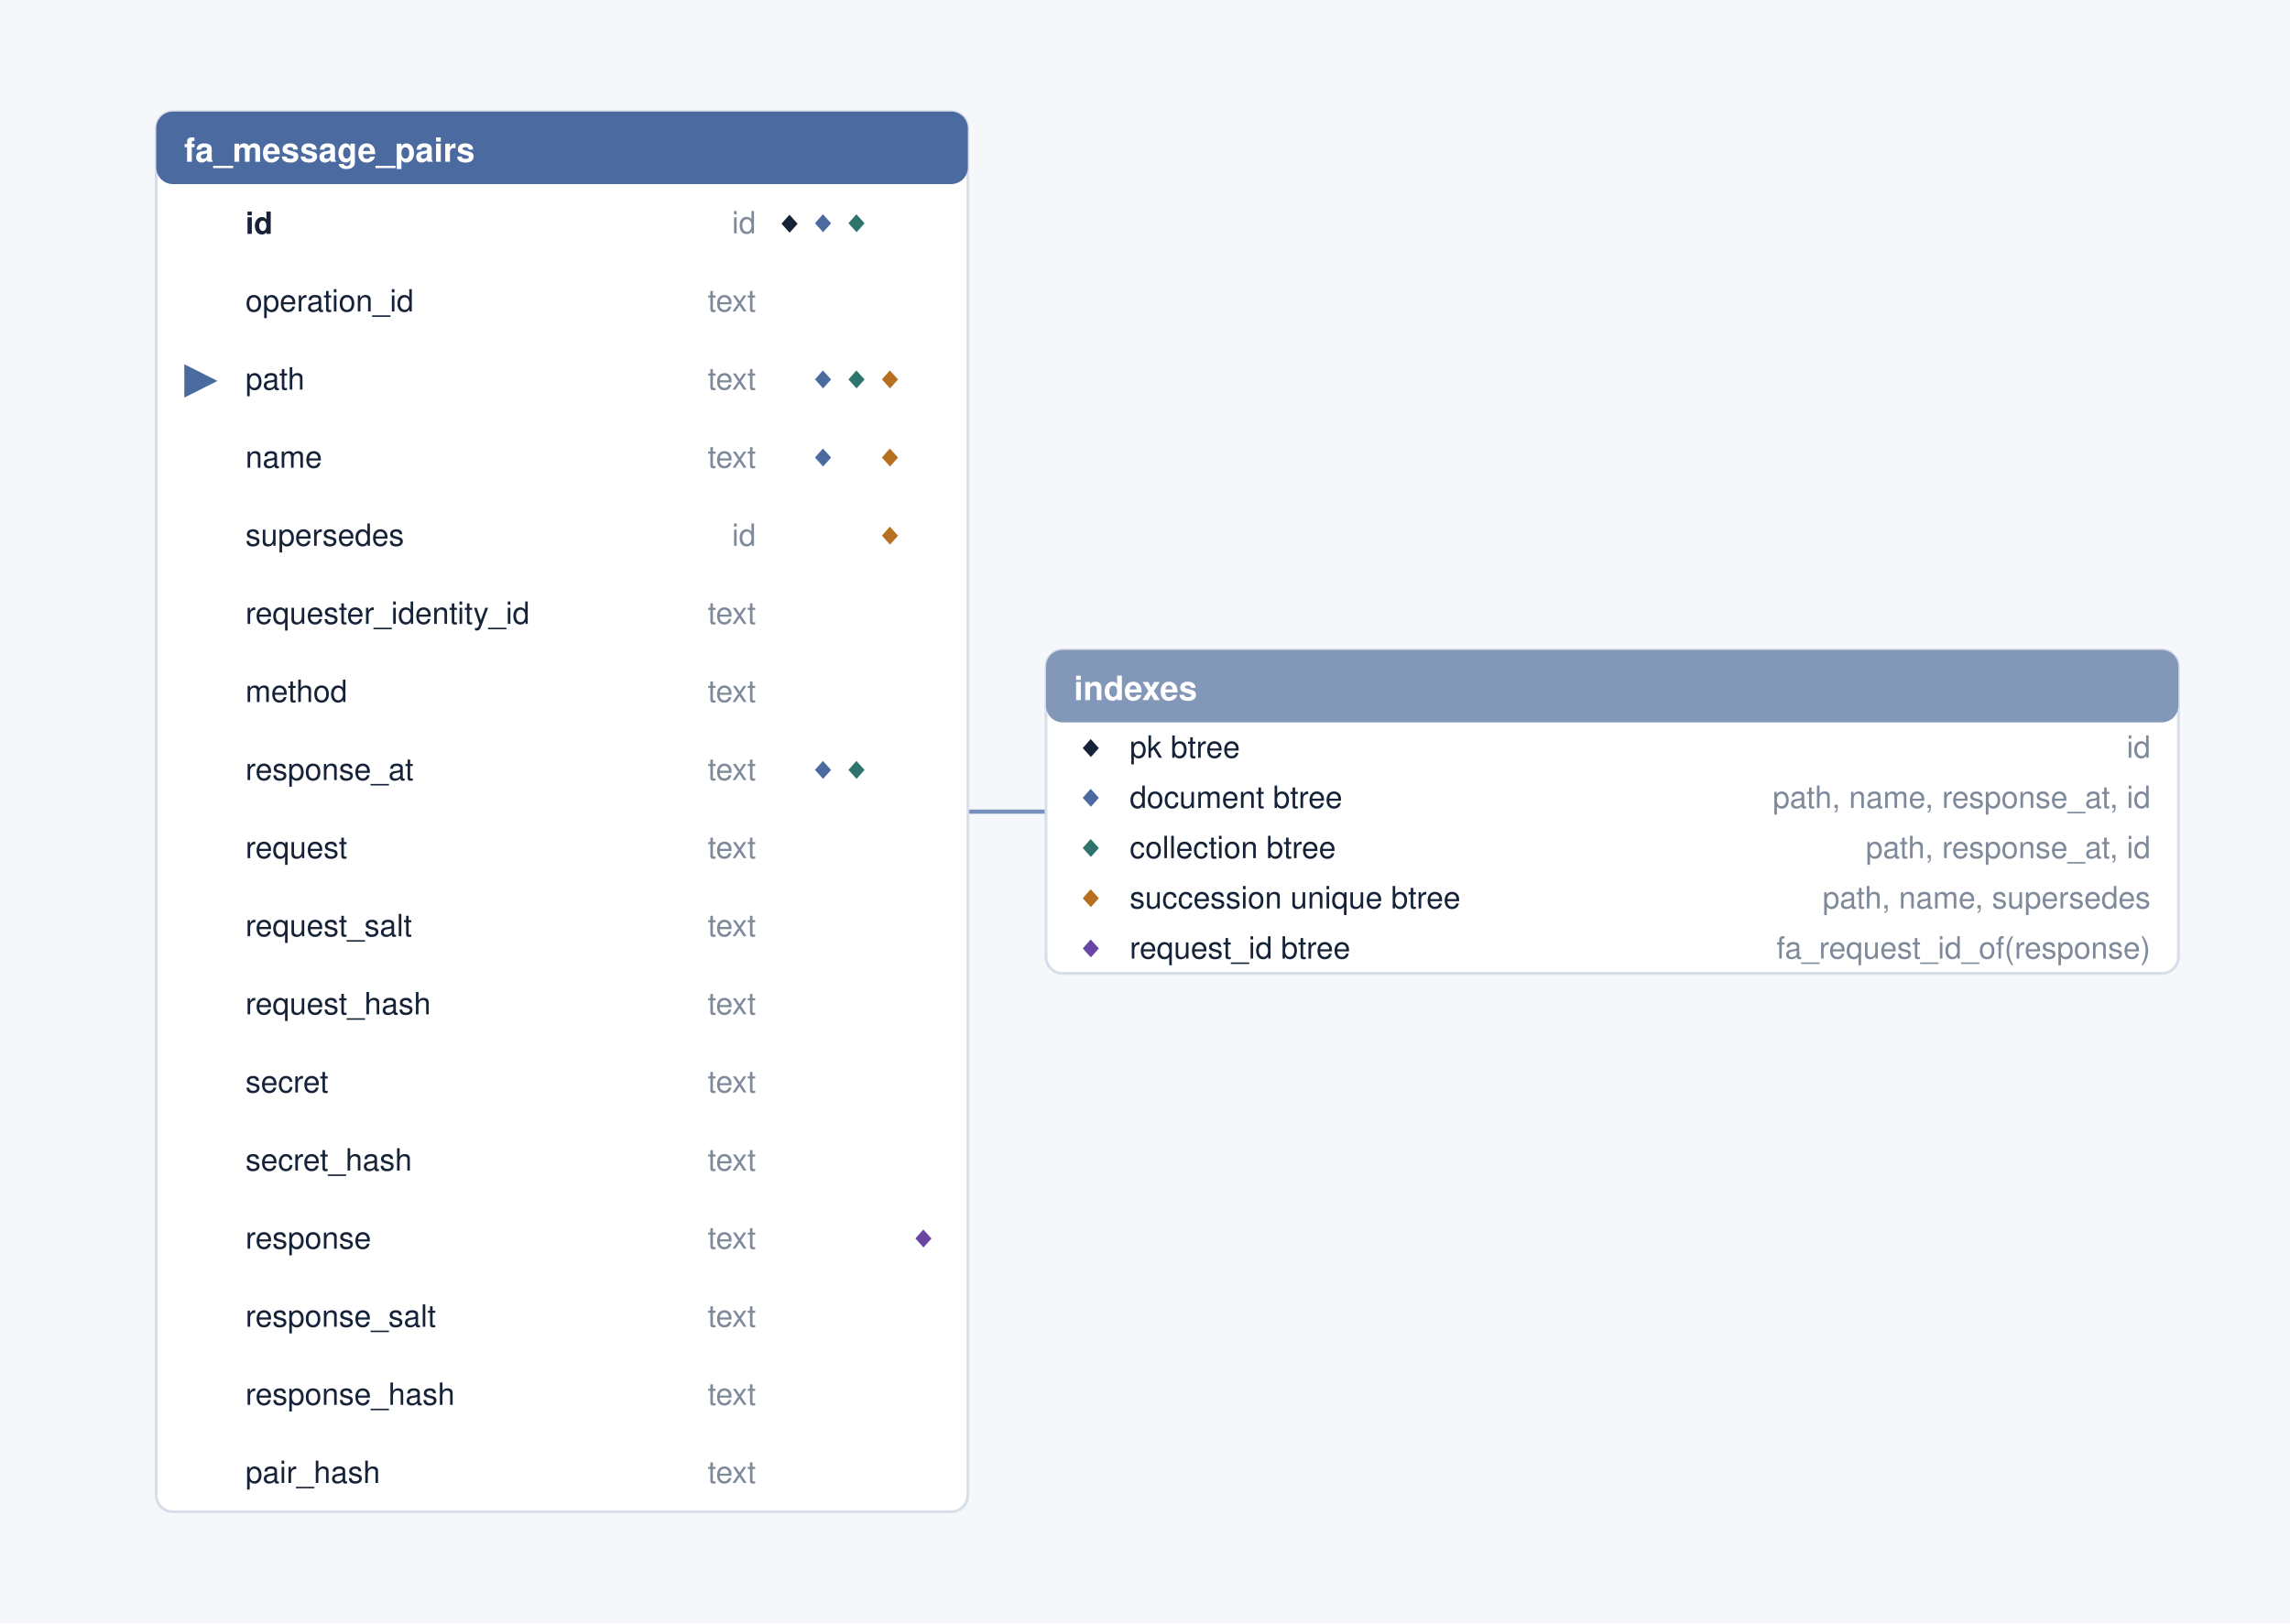
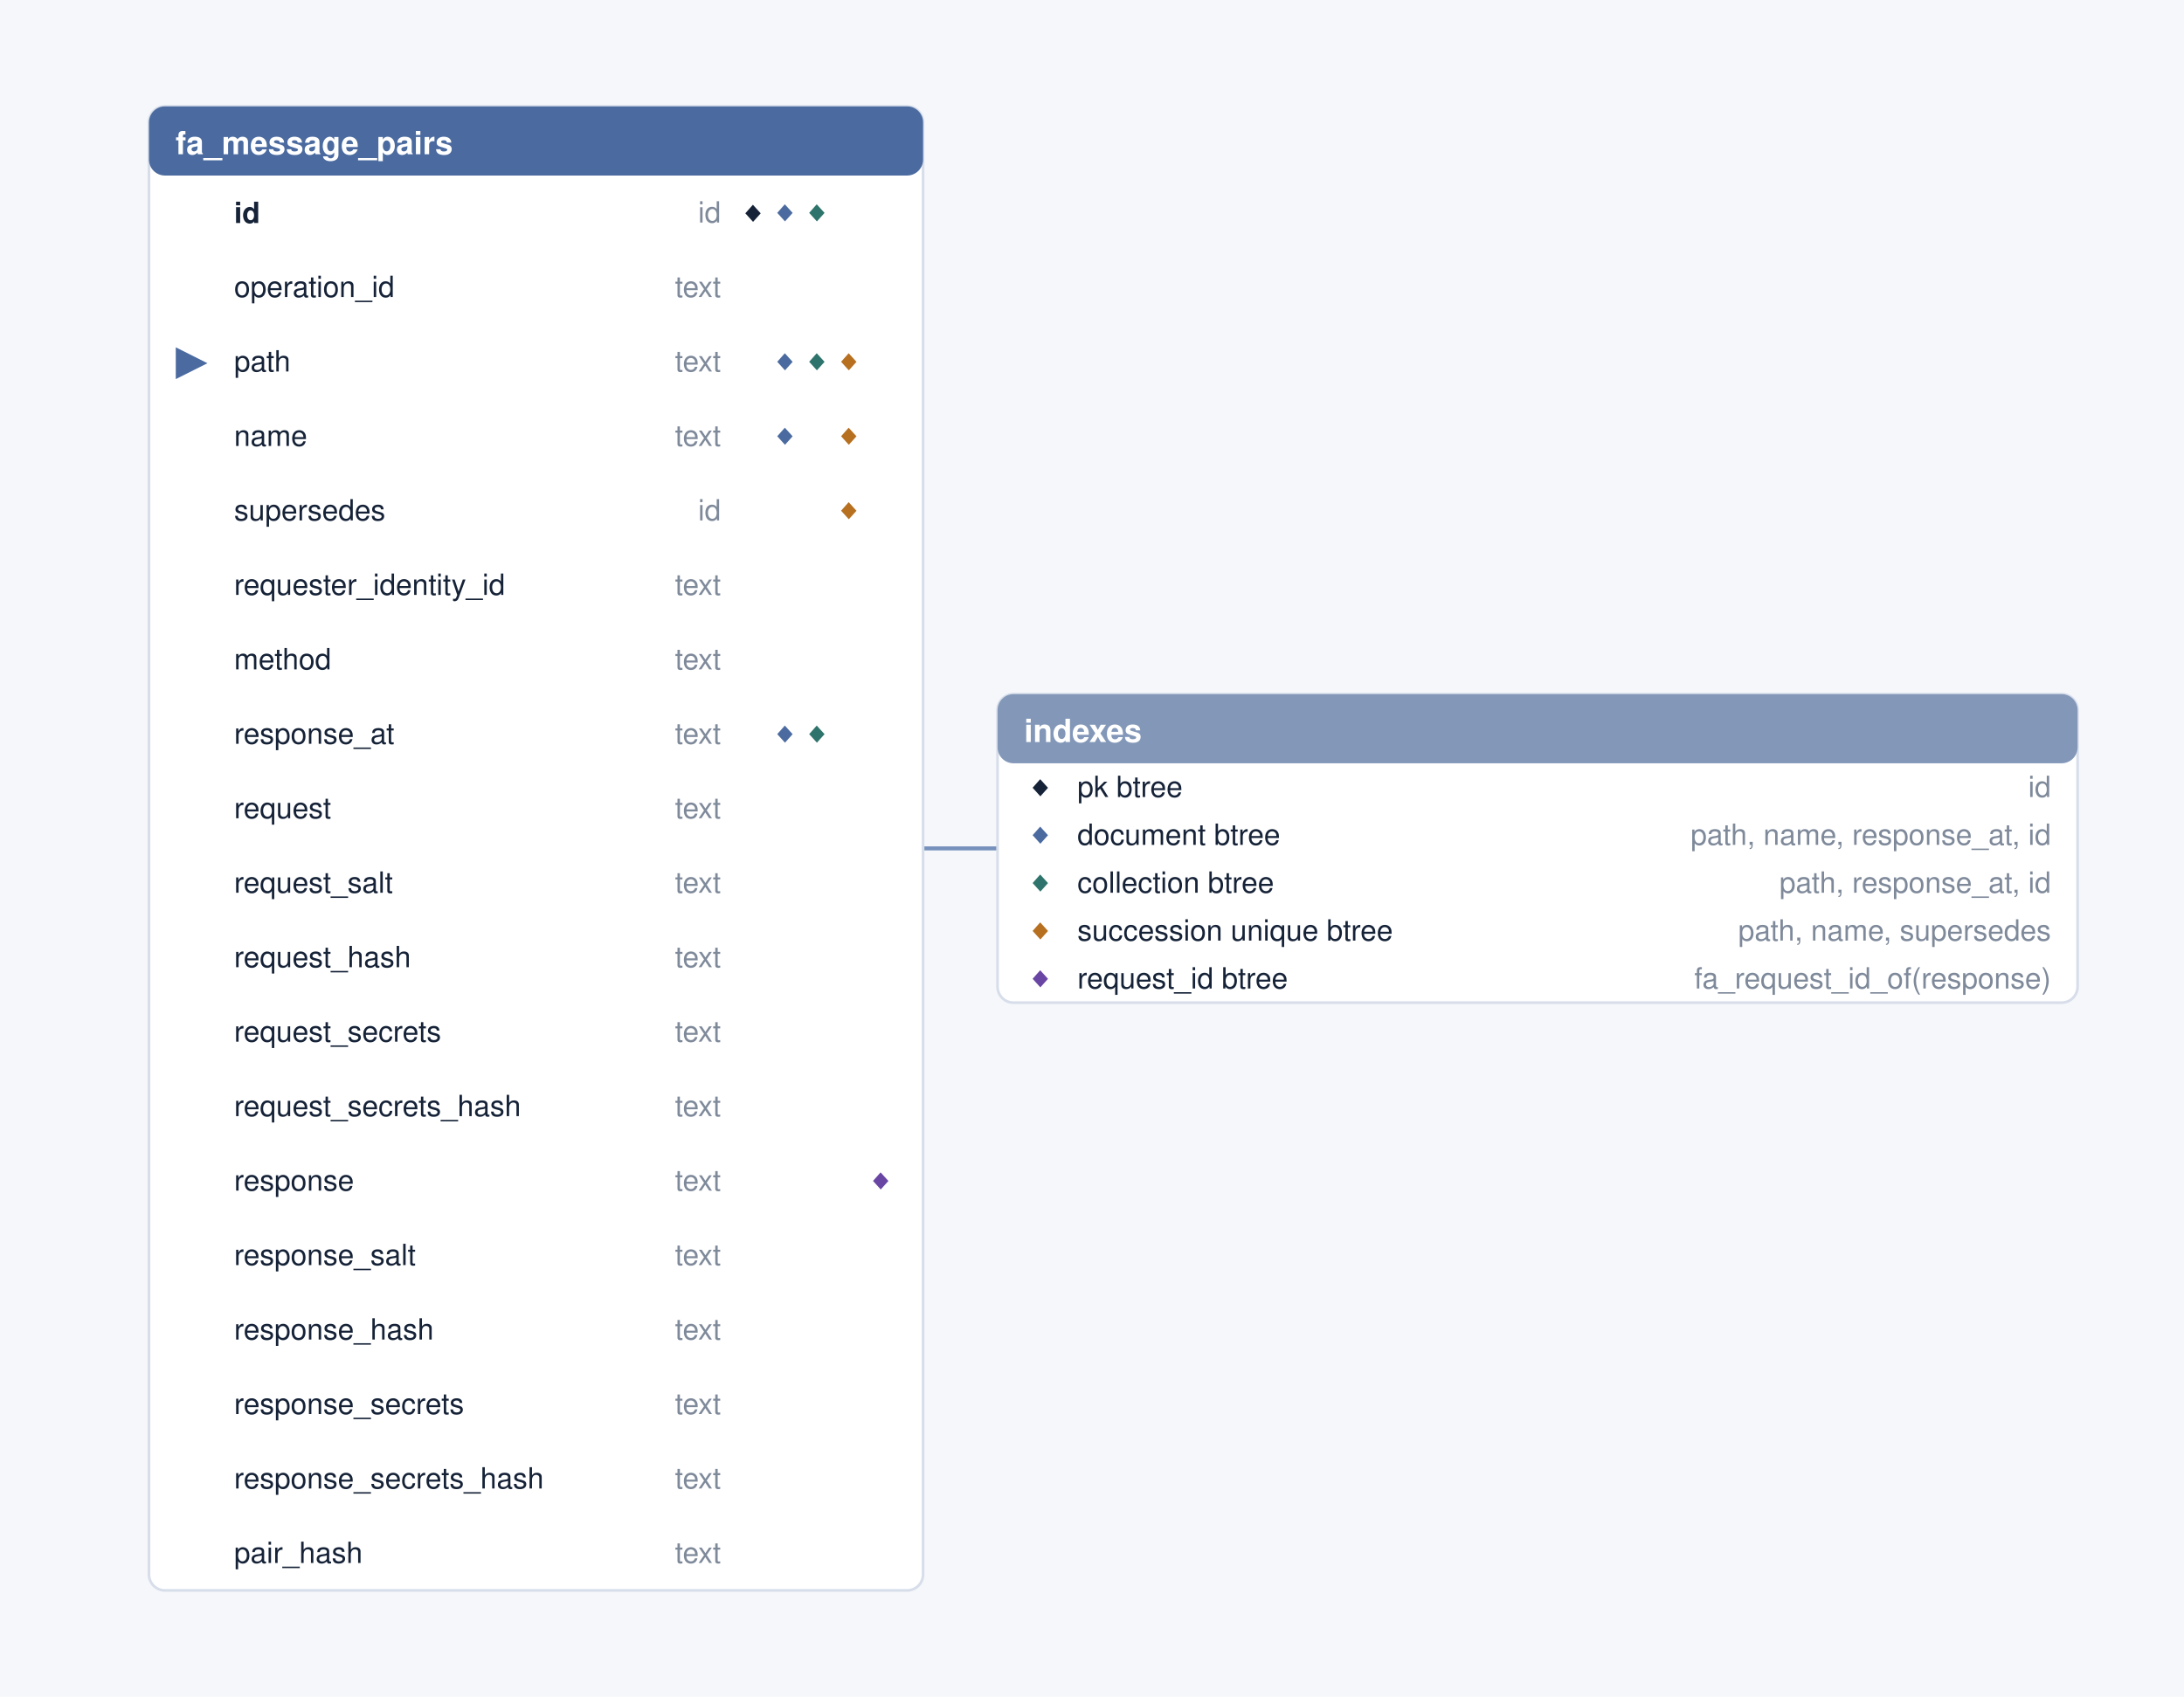
- <svg xmlns="http://www.w3.org/2000/svg" viewBox="0 0 821 582" width="821" height="582">
+ <svg xmlns="http://www.w3.org/2000/svg" viewBox="0 0 821 638" width="821" height="638">
  <defs>
    <marker id="fk-arrow" markerWidth="8" markerHeight="8" refX="8" refY="4" orient="auto">
      <path d="M 0 0 L 8 4 L 0 8 z" fill="hsl(217 34% 60%)" />
    </marker>
    <style>
      text { font-family: ui-sans-serif, system-ui,
        'Segoe UI', Helvetica, Arial, sans-serif; }
      .box { fill: hsl(0 0% 100%);
        stroke: hsl(217 30% 88%); stroke-width: 1; }
      .head { fill: hsl(217 36% 46%); }
      .thead { fill: hsl(0 0% 100%); font-size: 12px;
        font-weight: 700; }
      .col, .pk, .fk, .type { font-size: 11px;
        dominant-baseline: middle; }
      .col { fill: hsl(217 45% 15%); }
      .pk { fill: hsl(217 45% 15%); font-weight: 700; }
      .fk { fill: hsl(217 38% 38%);
        font-style: italic; }
      .type { fill: hsl(217 12% 55%);
        text-anchor: end; }
      .edge { fill: none; stroke: hsl(217 34% 60%);
        stroke-width: 1.5; }
      .secondary-index { font-size: 24px; font-weight: 700;
        fill: hsl(217 36% 46%);
        dominant-baseline: middle; }
      .diamond, .sname, .skeys {
        dominant-baseline: middle; }
      .diamond { font-size: 11px; text-anchor: middle; }
      .diamond-pk { font-weight: 700; }
      .sbox { fill: hsl(0 0% 100%);
        stroke: hsl(217 30% 88%); stroke-width: 1; }
      .shead { fill: hsl(217 28% 62%); }
      .sthead { fill: hsl(0 0% 100%); font-size: 12px;
        font-weight: 700; }
      .sname { fill: hsl(217 45% 15%); font-size: 11px; }
      .skeys { fill: hsl(217 12% 55%); font-size: 11px;
        text-anchor: end; }
      .slink { fill: none; stroke: hsl(217 34% 60%);
        stroke-width: 1.5; }
    </style>
  </defs>
-   <rect x="0" y="0" width="821" height="582" fill="hsl(217 30% 97%)" />
-   <path class="slink" d="M 347 291 H 375" />
+   <rect x="0" y="0" width="821" height="638" fill="hsl(217 30% 97%)" />
+   <path class="slink" d="M 347 319 H 375" />
  <g class="table">
-     <rect class="box" x="56" y="40" width="291" height="502" rx="6" />
+     <rect class="box" x="56" y="40" width="291" height="558" rx="6" />
    <rect class="head" x="56" y="40" width="291" height="26" rx="6" />
    <text class="thead" x="66" y="58">fa_message_pairs</text>
    <text class="pk" x="88" y="80">id</text>
    <text class="type" x="271" y="80">id</text>
    <text class="diamond diamond-pk" x="283" y="80" fill="hsl(217 45% 15%)">◆</text>
    <text class="diamond" x="295" y="80" fill="hsl(217 36% 46%)">◆</text>
    <text class="diamond" x="307" y="80" fill="hsl(173 42% 32%)">◆</text>
    <text class="col" x="88" y="108">operation_id</text>
    <text class="type" x="271" y="108">text</text>
    <text class="secondary-index" x="66" y="136">▸</text>
    <text class="col" x="88" y="136">path</text>
    <text class="type" x="271" y="136">text</text>
    <text class="diamond" x="295" y="136" fill="hsl(217 36% 46%)">◆</text>
    <text class="diamond" x="307" y="136" fill="hsl(173 42% 32%)">◆</text>
    <text class="diamond" x="319" y="136" fill="hsl(32 70% 42%)">◆</text>
    <text class="col" x="88" y="164">name</text>
    <text class="type" x="271" y="164">text</text>
    <text class="diamond" x="295" y="164" fill="hsl(217 36% 46%)">◆</text>
    <text class="diamond" x="319" y="164" fill="hsl(32 70% 42%)">◆</text>
    <text class="col" x="88" y="192">supersedes</text>
    <text class="type" x="271" y="192">id</text>
    <text class="diamond" x="319" y="192" fill="hsl(32 70% 42%)">◆</text>
    <text class="col" x="88" y="220">requester_identity_id</text>
    <text class="type" x="271" y="220">text</text>
    <text class="col" x="88" y="248">method</text>
    <text class="type" x="271" y="248">text</text>
    <text class="col" x="88" y="276">response_at</text>
    <text class="type" x="271" y="276">text</text>
    <text class="diamond" x="295" y="276" fill="hsl(217 36% 46%)">◆</text>
    <text class="diamond" x="307" y="276" fill="hsl(173 42% 32%)">◆</text>
    <text class="col" x="88" y="304">request</text>
    <text class="type" x="271" y="304">text</text>
    <text class="col" x="88" y="332">request_salt</text>
    <text class="type" x="271" y="332">text</text>
    <text class="col" x="88" y="360">request_hash</text>
    <text class="type" x="271" y="360">text</text>
-     <text class="col" x="88" y="388">secret</text>
+     <text class="col" x="88" y="388">request_secrets</text>
    <text class="type" x="271" y="388">text</text>
-     <text class="col" x="88" y="416">secret_hash</text>
+     <text class="col" x="88" y="416">request_secrets_hash</text>
    <text class="type" x="271" y="416">text</text>
    <text class="col" x="88" y="444">response</text>
    <text class="type" x="271" y="444">text</text>
    <text class="diamond" x="331" y="444" fill="hsl(262 40% 46%)">◆</text>
    <text class="col" x="88" y="472">response_salt</text>
    <text class="type" x="271" y="472">text</text>
    <text class="col" x="88" y="500">response_hash</text>
    <text class="type" x="271" y="500">text</text>
-     <text class="col" x="88" y="528">pair_hash</text>
+     <text class="col" x="88" y="528">response_secrets</text>
    <text class="type" x="271" y="528">text</text>
+     <text class="col" x="88" y="556">response_secrets_hash</text>
+     <text class="type" x="271" y="556">text</text>
+     <text class="col" x="88" y="584">pair_hash</text>
+     <text class="type" x="271" y="584">text</text>
  </g>
  <g class="sidecar">
-     <rect class="sbox" x="375" y="233" width="406" height="116" rx="6" />
-     <rect class="shead" x="375" y="233" width="406" height="26" rx="6" />
-     <text class="sthead" x="385" y="251">indexes</text>
-     <text class="diamond diamond-pk" x="391" y="268" fill="hsl(217 45% 15%)">◆</text>
-     <text class="sname" x="405" y="268">pk btree</text>
-     <text class="skeys" x="771" y="268">id</text>
-     <text class="diamond" x="391" y="286" fill="hsl(217 36% 46%)">◆</text>
-     <text class="sname" x="405" y="286">document btree</text>
-     <text class="skeys" x="771" y="286">path, name, response_at, id</text>
-     <text class="diamond" x="391" y="304" fill="hsl(173 42% 32%)">◆</text>
-     <text class="sname" x="405" y="304">collection btree</text>
-     <text class="skeys" x="771" y="304">path, response_at, id</text>
-     <text class="diamond" x="391" y="322" fill="hsl(32 70% 42%)">◆</text>
-     <text class="sname" x="405" y="322">succession unique btree</text>
-     <text class="skeys" x="771" y="322">path, name, supersedes</text>
-     <text class="diamond" x="391" y="340" fill="hsl(262 40% 46%)">◆</text>
-     <text class="sname" x="405" y="340">request_id btree</text>
-     <text class="skeys" x="771" y="340">fa_request_id_of(response)</text>
+     <rect class="sbox" x="375" y="261" width="406" height="116" rx="6" />
+     <rect class="shead" x="375" y="261" width="406" height="26" rx="6" />
+     <text class="sthead" x="385" y="279">indexes</text>
+     <text class="diamond diamond-pk" x="391" y="296" fill="hsl(217 45% 15%)">◆</text>
+     <text class="sname" x="405" y="296">pk btree</text>
+     <text class="skeys" x="771" y="296">id</text>
+     <text class="diamond" x="391" y="314" fill="hsl(217 36% 46%)">◆</text>
+     <text class="sname" x="405" y="314">document btree</text>
+     <text class="skeys" x="771" y="314">path, name, response_at, id</text>
+     <text class="diamond" x="391" y="332" fill="hsl(173 42% 32%)">◆</text>
+     <text class="sname" x="405" y="332">collection btree</text>
+     <text class="skeys" x="771" y="332">path, response_at, id</text>
+     <text class="diamond" x="391" y="350" fill="hsl(32 70% 42%)">◆</text>
+     <text class="sname" x="405" y="350">succession unique btree</text>
+     <text class="skeys" x="771" y="350">path, name, supersedes</text>
+     <text class="diamond" x="391" y="368" fill="hsl(262 40% 46%)">◆</text>
+     <text class="sname" x="405" y="368">request_id btree</text>
+     <text class="skeys" x="771" y="368">fa_request_id_of(response)</text>
  </g>
</svg>
